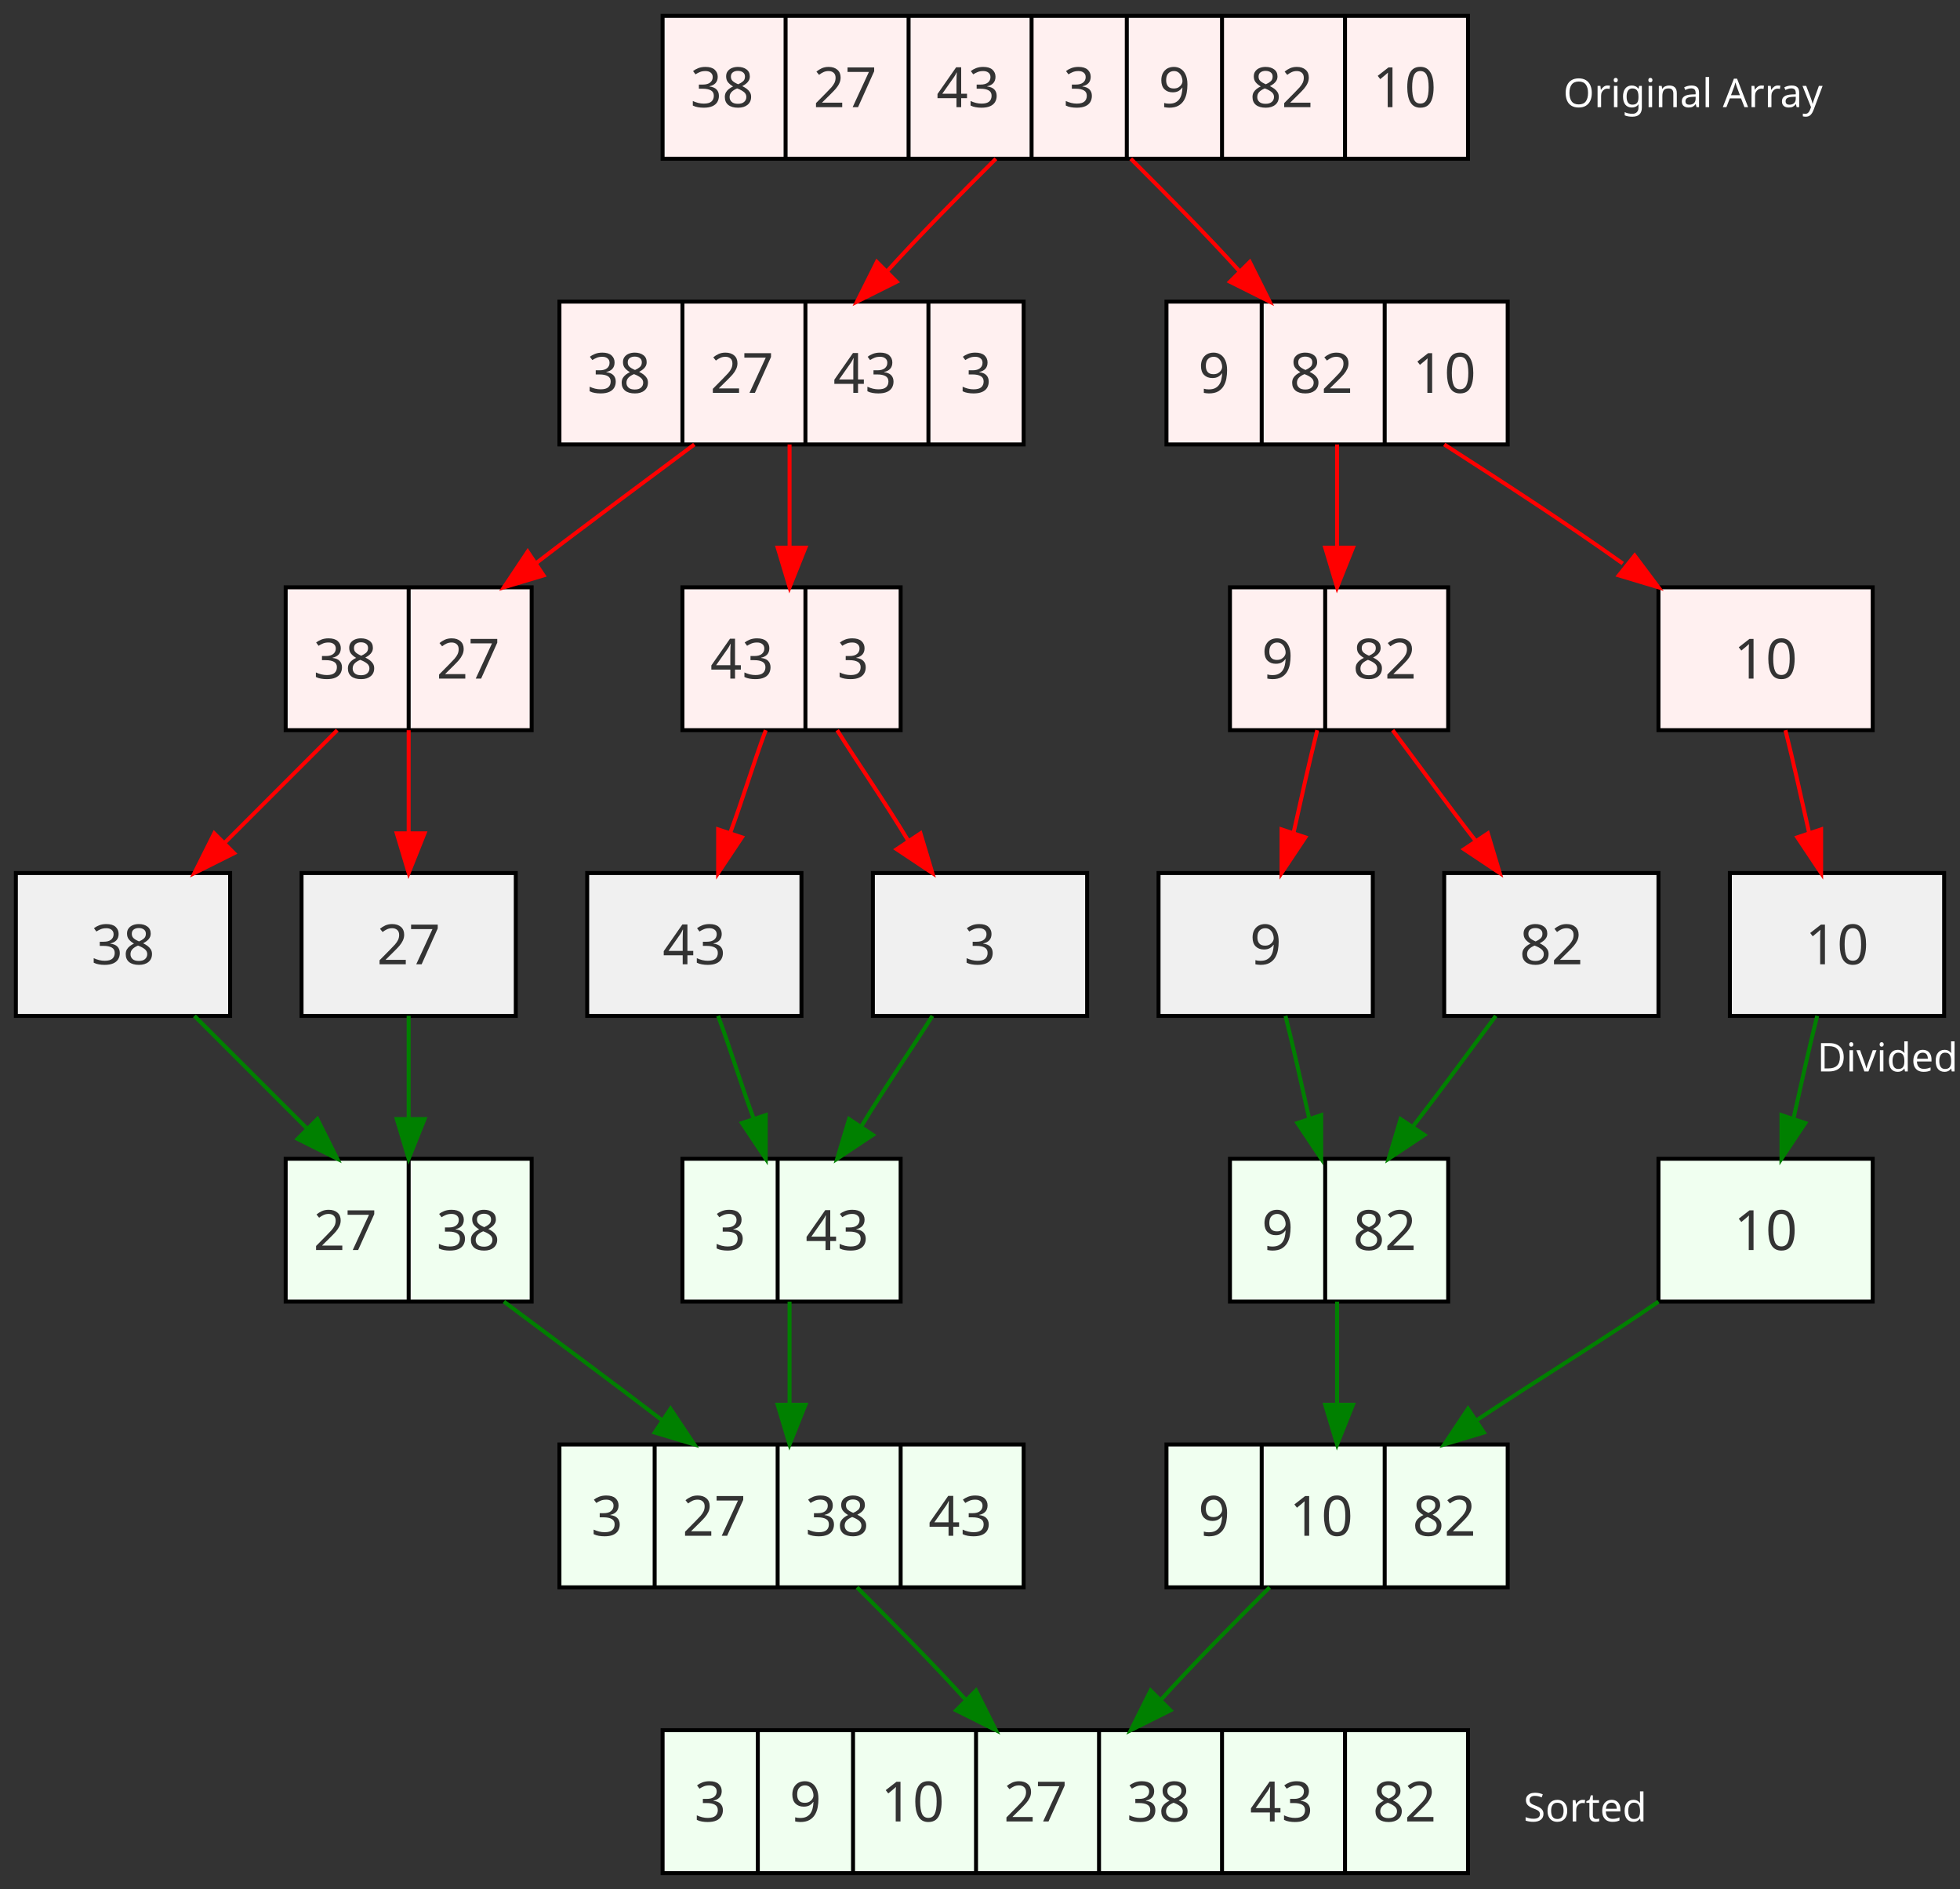
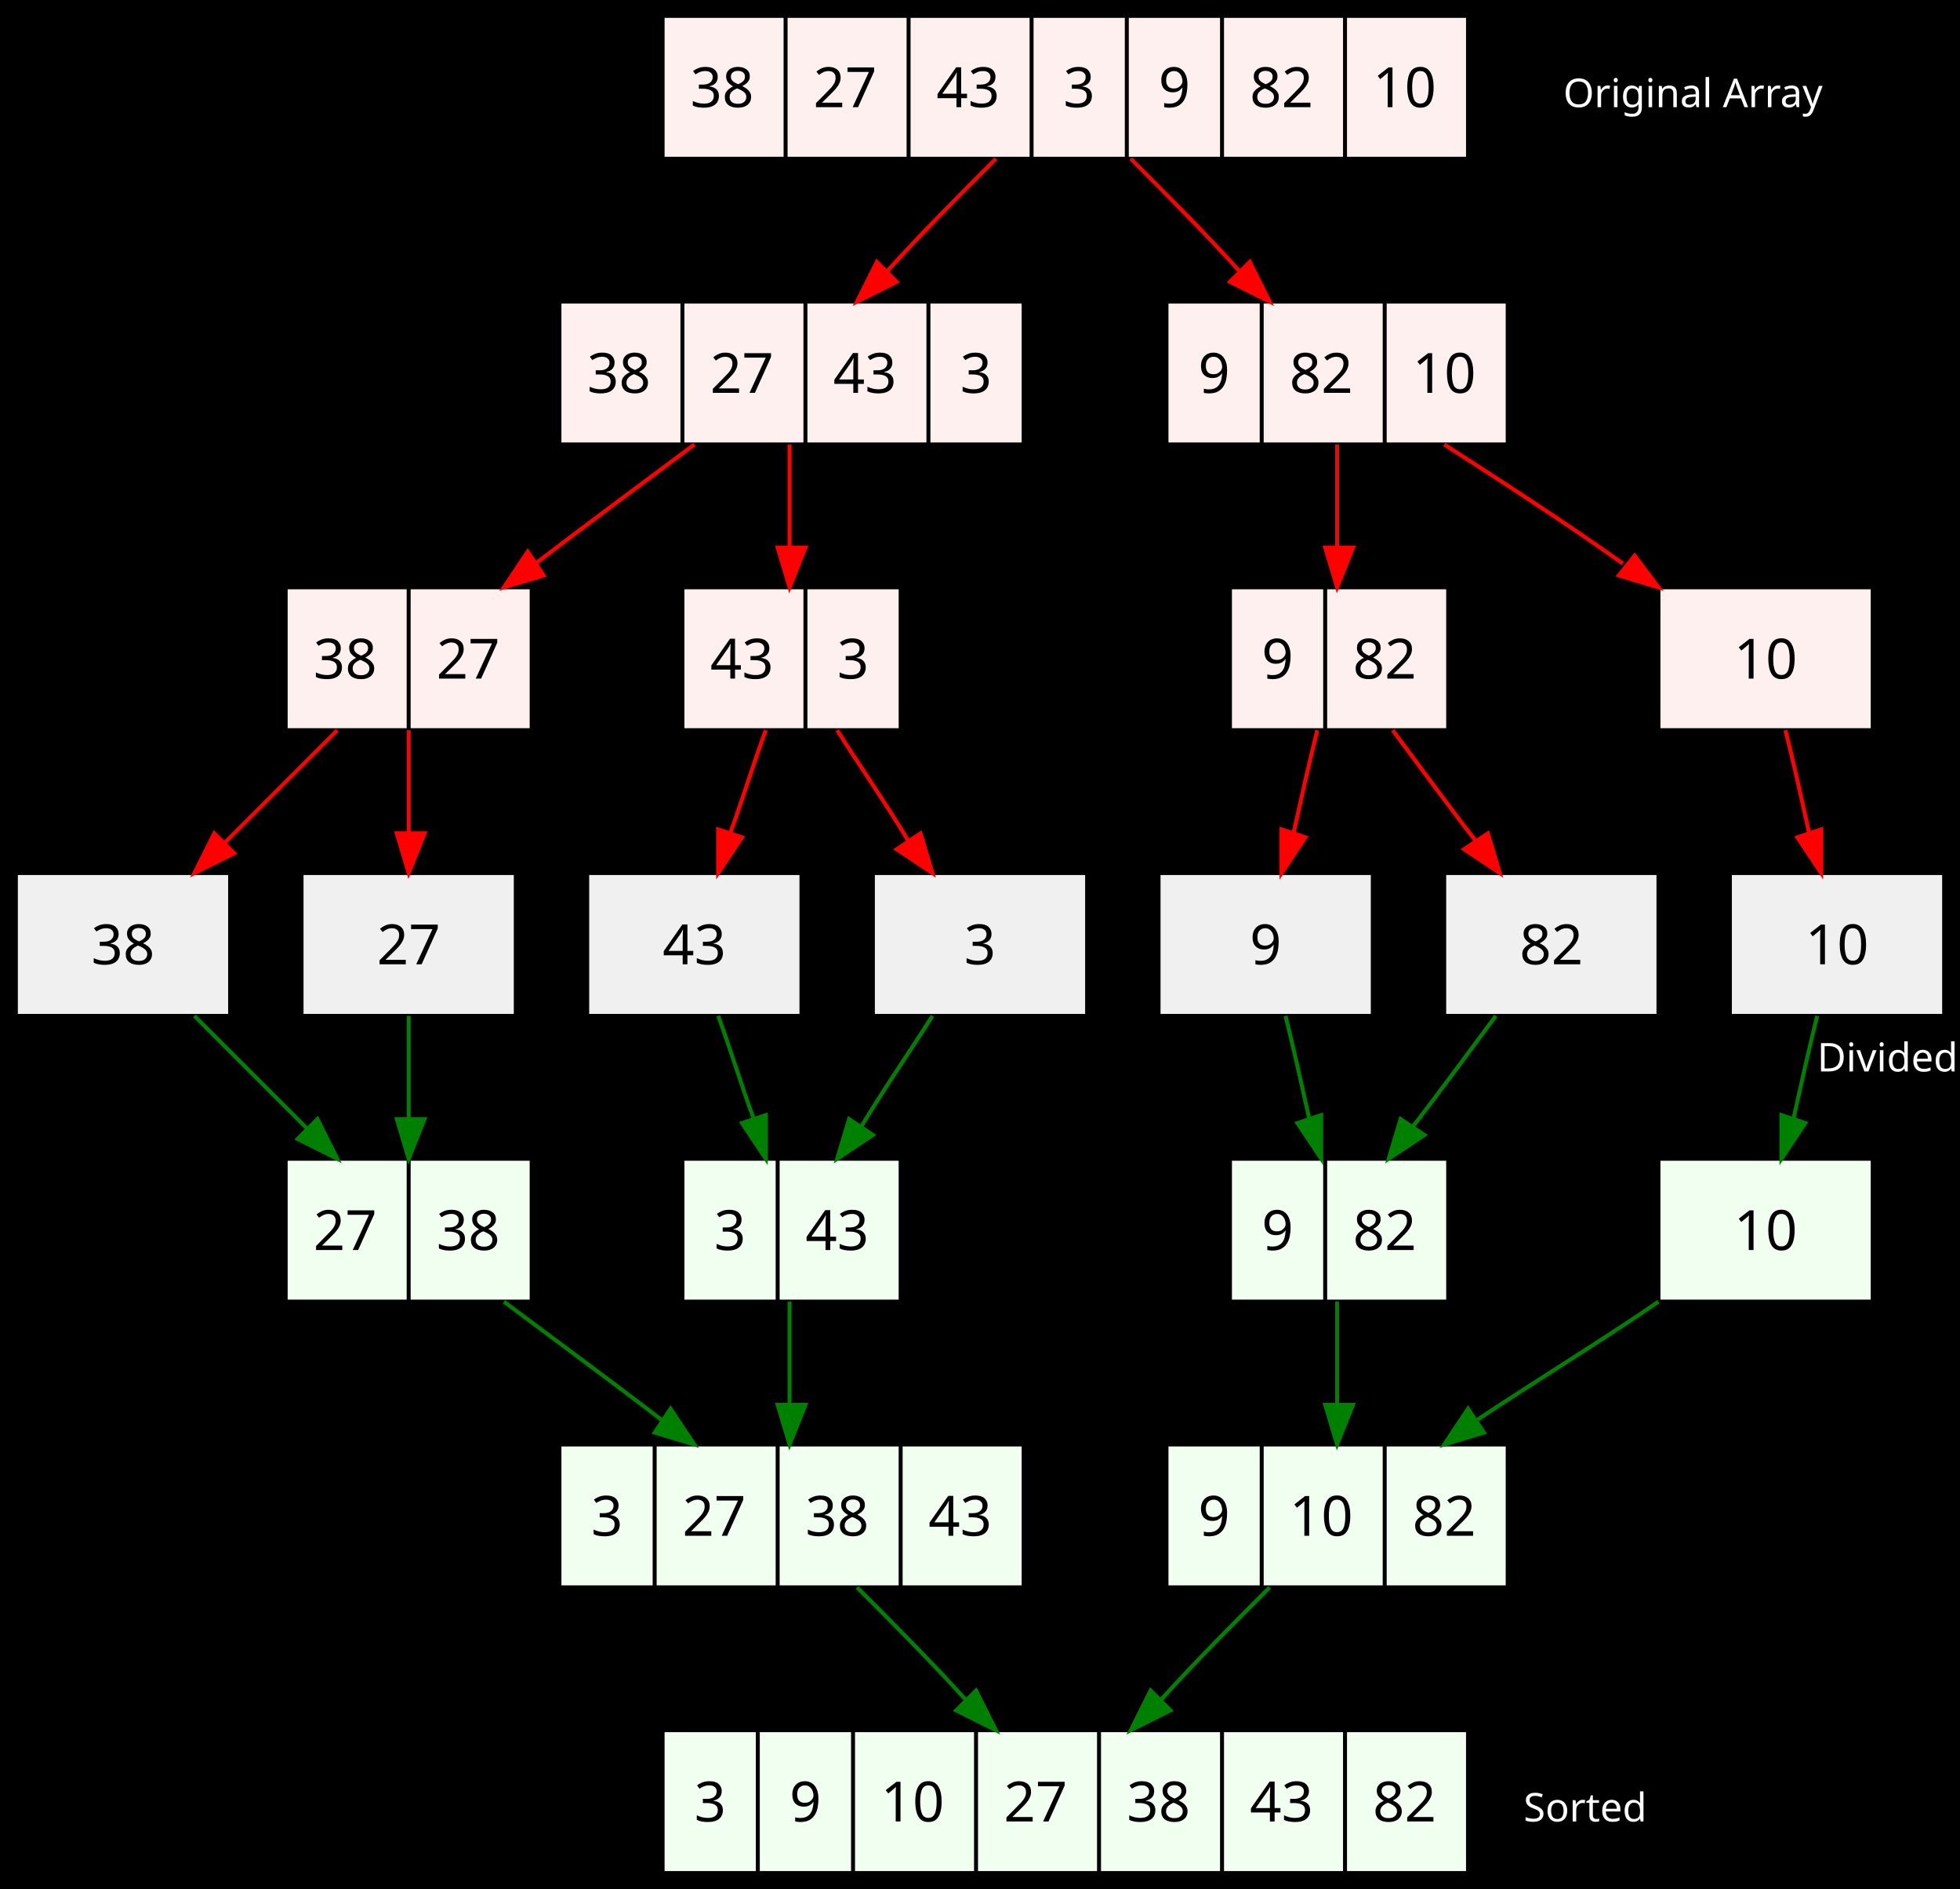
- <svg xmlns="http://www.w3.org/2000/svg" width="494pt" height="476pt" viewBox="0 0 494 476" fill="#333">
+ <svg xmlns="http://www.w3.org/2000/svg" width="494pt" height="476pt" viewBox="0 0 494 476" fill="black">
  <g id="graph0" class="graph" style="font-family:Times-Roman;font-size:14.00;">
-     <polygon style="fill:#333;stroke:white;" points="-2,478 -2,-2 496,-2 496,478 -2,478" />
+     <polygon style="fill:black;stroke:white;" points="-2,478 -2,-2 496,-2 496,478 -2,478" />
    <g id="node1" class="node">
      <polygon style="fill:#fff0f0;stroke:black;" points="167,40 370,40 370,4 167,4 167,40" />
      <text text-anchor="middle" x="182" y="27">38</text>
      <polyline style="fill:none;stroke:black;" points="198,40 198,4 " />
      <text text-anchor="middle" x="213" y="27">27</text>
      <polyline style="fill:none;stroke:black;" points="229,40 229,4 " />
      <text text-anchor="middle" x="244" y="27">43</text>
      <polyline style="fill:none;stroke:black;" points="260,40 260,4 " />
      <text text-anchor="middle" x="272" y="27">3</text>
      <polyline style="fill:none;stroke:black;" points="284,40 284,4 " />
      <text text-anchor="middle" x="296" y="27">9</text>
      <polyline style="fill:none;stroke:black;" points="308,40 308,4 " />
      <text text-anchor="middle" x="323" y="27">82</text>
      <polyline style="fill:none;stroke:black;" points="339,40 339,4 " />
      <text text-anchor="middle" x="354" y="27">10</text>
      <text x="394" y="27" font-family="sans-serif" font-size="10px" fill="white">Original Array</text>
    </g>
    <g id="node3" class="node">
      <polygon style="fill:#fff0f0;stroke:black;" points="141,112 258,112 258,76 141,76 141,112" />
      <text text-anchor="middle" x="156" y="99">38</text>
      <polyline style="fill:none;stroke:black;" points="172,112 172,76 " />
      <text text-anchor="middle" x="187" y="99">27</text>
      <polyline style="fill:none;stroke:black;" points="203,112 203,76 " />
      <text text-anchor="middle" x="218" y="99">43</text>
      <polyline style="fill:none;stroke:black;" points="234,112 234,76 " />
      <text text-anchor="middle" x="246" y="99">3</text>
    </g>
    <g id="edge2" class="edge">
      <path style="fill:none;stroke:red;" d="M251,40C242,49 232,59 223,69" />
      <polygon style="fill:red;stroke:red;" points="226,71 216,76 221,66 226,71" />
    </g>
    <g id="node5" class="node">
      <polygon style="fill:#fff0f0;stroke:black;" points="294,112 380,112 380,76 294,76 294,112" />
      <text text-anchor="middle" x="306" y="99">9</text>
      <polyline style="fill:none;stroke:black;" points="318,112 318,76 " />
      <text text-anchor="middle" x="333" y="99">82</text>
      <polyline style="fill:none;stroke:black;" points="349,112 349,76 " />
      <text text-anchor="middle" x="364" y="99">10</text>
    </g>
    <g id="edge4" class="edge">
      <path style="fill:none;stroke:red;" d="M285,40C294,49 304,59 313,69" />
      <polygon style="fill:red;stroke:red;" points="315,66 320,76 310,71 315,66" />
    </g>
    <g id="node7" class="node">
      <polygon style="fill:#fff0f0;stroke:black;" points="72,184 134,184 134,148 72,148 72,184" />
      <text text-anchor="middle" x="87" y="171">38</text>
      <polyline style="fill:none;stroke:black;" points="103,184 103,148 " />
      <text text-anchor="middle" x="118" y="171">27</text>
    </g>
    <g id="edge6" class="edge">
      <path style="fill:none;stroke:red;" d="M175,112C163,121 148,132 135,142" />
      <polygon style="fill:red;stroke:red;" points="137,145 127,148 133,139 137,145" />
    </g>
    <g id="node9" class="node">
      <polygon style="fill:#fff0f0;stroke:black;" points="172,184 227,184 227,148 172,148 172,184" />
      <text text-anchor="middle" x="187" y="171">43</text>
      <polyline style="fill:none;stroke:black;" points="203,184 203,148 " />
      <text text-anchor="middle" x="215" y="171">3</text>
    </g>
    <g id="edge8" class="edge">
      <path style="fill:none;stroke:red;" d="M199,112C199,120 199,129 199,138" />
      <polygon style="fill:red;stroke:red;" points="203,138 199,148 196,138 203,138" />
    </g>
    <g id="node11" class="node">
      <polygon style="fill:#fff0f0;stroke:black;" points="310,184 365,184 365,148 310,148 310,184" />
      <text text-anchor="middle" x="322" y="171">9</text>
      <polyline style="fill:none;stroke:black;" points="334,184 334,148 " />
      <text text-anchor="middle" x="349" y="171">82</text>
    </g>
    <g id="edge10" class="edge">
      <path style="fill:none;stroke:red;" d="M337,112C337,120 337,129 337,138" />
      <polygon style="fill:red;stroke:red;" points="341,138 337,148 334,138 341,138" />
    </g>
    <g id="node25" class="node">
      <polygon style="fill:#fff0f0;stroke:black;" points="418,184 472,184 472,148 418,148 418,184" />
      <text text-anchor="middle" x="445" y="171">10</text>
    </g>
    <g id="edge24" class="edge">
      <path style="fill:none;stroke:red;" d="M364,112C378,121 395,132 409,142" />
      <polygon style="fill:red;stroke:red;" points="412,140 418,148 408,145 412,140" />
    </g>
    <g id="node13" class="node">
      <polygon style="fill:#f0f0f0;stroke:black;" points="4,256 58,256 58,220 4,220 4,256" />
      <text text-anchor="middle" x="31" y="243">38</text>
    </g>
    <g id="edge12" class="edge">
      <path style="fill:none;stroke:red;" d="M85,184C76,193 66,203 56,213" />
      <polygon style="fill:red;stroke:red;" points="59,215 49,220 54,210 59,215" />
    </g>
    <g id="node15" class="node">
      <polygon style="fill:#f0f0f0;stroke:black;" points="76,256 130,256 130,220 76,220 76,256" />
      <text text-anchor="middle" x="103" y="243">27</text>
    </g>
    <g id="edge14" class="edge">
      <path style="fill:none;stroke:red;" d="M103,184C103,192 103,201 103,210" />
      <polygon style="fill:red;stroke:red;" points="107,210 103,220 100,210 107,210" />
    </g>
    <g id="node17" class="node">
      <polygon style="fill:#f0f0f0;stroke:black;" points="148,256 202,256 202,220 148,220 148,256" />
      <text text-anchor="middle" x="175" y="243">43</text>
    </g>
    <g id="edge16" class="edge">
      <path style="fill:none;stroke:red;" d="M193,184C190,192 187,202 184,210" />
      <polygon style="fill:red;stroke:red;" points="187,211 181,220 181,209 187,211" />
    </g>
    <g id="node19" class="node">
      <polygon style="fill:#f0f0f0;stroke:black;" points="220,256 274,256 274,220 220,220 220,256" />
      <text text-anchor="middle" x="247" y="243">3</text>
    </g>
    <g id="edge18" class="edge">
      <path style="fill:none;stroke:red;" d="M211,184C216,192 223,202 229,212" />
      <polygon style="fill:red;stroke:red;" points="232,210 235,220 226,214 232,210" />
    </g>
    <g id="node21" class="node">
      <polygon style="fill:#f0f0f0;stroke:black;" points="292,256 346,256 346,220 292,220 292,256" />
      <text text-anchor="middle" x="319" y="243">9</text>
    </g>
    <g id="edge20" class="edge">
      <path style="fill:none;stroke:red;" d="M332,184C330,192 328,201 326,210" />
      <polygon style="fill:red;stroke:red;" points="329,211 323,220 323,209 329,211" />
    </g>
    <g id="node23" class="node">
      <polygon style="fill:#f0f0f0;stroke:black;" points="364,256 418,256 418,220 364,220 364,256" />
      <text text-anchor="middle" x="391" y="243">82</text>
    </g>
    <g id="edge22" class="edge">
      <path style="fill:none;stroke:red;" d="M351,184C357,192 365,203 372,212" />
      <polygon style="fill:red;stroke:red;" points="375,210 378,220 369,214 375,210" />
    </g>
    <g id="node29" class="node">
      <polygon style="fill:#f0fff0;stroke:black;" points="72,328 134,328 134,292 72,292 72,328" />
      <text text-anchor="middle" x="87" y="315">27</text>
      <polyline style="fill:none;stroke:black;" points="103,328 103,292 " />
      <text text-anchor="middle" x="118" y="315">38</text>
    </g>
    <g id="edge28" class="edge">
      <path style="fill:none;stroke:green;" d="M49,256C58,265 68,275 78,285" />
      <polygon style="fill:green;stroke:green;" points="80,282 85,292 75,287 80,282" />
    </g>
    <g id="edge30" class="edge">
      <path style="fill:none;stroke:green;" d="M103,256C103,264 103,273 103,282" />
      <polygon style="fill:green;stroke:green;" points="107,282 103,292 100,282 107,282" />
    </g>
    <g id="node32" class="node">
      <polygon style="fill:#f0fff0;stroke:black;" points="172,328 227,328 227,292 172,292 172,328" />
      <text text-anchor="middle" x="184" y="315">3</text>
      <polyline style="fill:none;stroke:black;" points="196,328 196,292 " />
      <text text-anchor="middle" x="211" y="315">43</text>
    </g>
    <g id="edge32" class="edge">
      <path style="fill:none;stroke:green;" d="M181,256C184,264 187,274 190,282" />
      <polygon style="fill:green;stroke:green;" points="193,281 193,292 187,283 193,281" />
    </g>
    <g id="edge34" class="edge">
      <path style="fill:none;stroke:green;" d="M235,256C230,264 223,274 217,284" />
      <polygon style="fill:green;stroke:green;" points="220,286 211,292 214,282 220,286" />
    </g>
    <g id="node35" class="node">
      <polygon style="fill:#f0fff0;stroke:black;" points="310,328 365,328 365,292 310,292 310,328" />
      <text text-anchor="middle" x="322" y="315">9</text>
      <polyline style="fill:none;stroke:black;" points="334,328 334,292 " />
      <text text-anchor="middle" x="349" y="315">82</text>
    </g>
    <g id="edge36" class="edge">
      <path style="fill:none;stroke:green;" d="M324,256C326,264 328,273 330,282" />
      <polygon style="fill:green;stroke:green;" points="333,281 333,292 327,283 333,281" />
    </g>
    <g id="edge38" class="edge">
      <path style="fill:none;stroke:green;" d="M377,256C371,264 363,275 356,284" />
      <polygon style="fill:green;stroke:green;" points="359,286 350,292 353,282 359,286" />
    </g>
    <g id="node27" class="node">
      <polygon style="fill:#f0f0f0;stroke:black;" points="436,256 490,256 490,220 436,220 436,256" />
      <text text-anchor="middle" x="463" y="243">10</text>
    </g>
    <g id="edge26" class="edge">
      <path style="fill:none;stroke:red;" d="M450,184C452,192 454,201 456,210" />
      <text x="458" y="270" font-family="sans-serif" font-size="10px" fill="white">Divided</text>
      <polygon style="fill:red;stroke:red;" points="459,209 459,220 453,211 459,209" />
    </g>
    <g id="node38" class="node">
      <polygon style="fill:#f0fff0;stroke:black;" points="418,328 472,328 472,292 418,292 418,328" />
      <text text-anchor="middle" x="445" y="315">10</text>
    </g>
    <g id="edge40" class="edge">
      <path style="fill:none;stroke:green;" d="M458,256C456,264 454,273 452,282" />
      <polygon style="fill:green;stroke:green;" points="455,283 449,292 449,281 455,283" />
    </g>
    <g id="node40" class="node">
      <polygon style="fill:#f0fff0;stroke:black;" points="141,400 258,400 258,364 141,364 141,400" />
      <text text-anchor="middle" x="153" y="387">3</text>
      <polyline style="fill:none;stroke:black;" points="165,400 165,364 " />
      <text text-anchor="middle" x="180" y="387">27</text>
      <polyline style="fill:none;stroke:black;" points="196,400 196,364 " />
      <text text-anchor="middle" x="211" y="387">38</text>
      <polyline style="fill:none;stroke:black;" points="227,400 227,364 " />
      <text text-anchor="middle" x="242" y="387">43</text>
    </g>
    <g id="edge42" class="edge">
      <path style="fill:none;stroke:green;" d="M127,328C139,337 154,348 167,358" />
      <polygon style="fill:green;stroke:green;" points="169,355 175,364 165,361 169,355" />
    </g>
    <g id="edge44" class="edge">
      <path style="fill:none;stroke:green;" d="M199,328C199,336 199,345 199,354" />
      <polygon style="fill:green;stroke:green;" points="203,354 199,364 196,354 203,354" />
    </g>
    <g id="node43" class="node">
      <polygon style="fill:#f0fff0;stroke:black;" points="294,400 380,400 380,364 294,364 294,400" />
      <text text-anchor="middle" x="306" y="387">9</text>
      <polyline style="fill:none;stroke:black;" points="318,400 318,364 " />
      <text text-anchor="middle" x="333" y="387">10</text>
      <polyline style="fill:none;stroke:black;" points="349,400 349,364 " />
      <text text-anchor="middle" x="364" y="387">82</text>
    </g>
    <g id="edge46" class="edge">
      <path style="fill:none;stroke:green;" d="M337,328C337,336 337,345 337,354" />
      <polygon style="fill:green;stroke:green;" points="341,354 337,364 334,354 341,354" />
    </g>
    <g id="edge48" class="edge">
      <path style="fill:none;stroke:green;" d="M418,328C405,337 387,348 372,358" />
      <polygon style="fill:green;stroke:green;" points="374,361 364,364 370,355 374,361" />
    </g>
    <g id="node46" class="node">
      <polygon style="fill:#f0fff0;stroke:black;" points="167,472 370,472 370,436 167,436 167,472" />
      <text text-anchor="middle" x="179" y="459">3</text>
      <polyline style="fill:none;stroke:black;" points="191,472 191,436 " />
      <text text-anchor="middle" x="203" y="459">9</text>
      <polyline style="fill:none;stroke:black;" points="215,472 215,436 " />
      <text text-anchor="middle" x="230" y="459">10</text>
      <polyline style="fill:none;stroke:black;" points="246,472 246,436 " />
      <text text-anchor="middle" x="261" y="459">27</text>
      <polyline style="fill:none;stroke:black;" points="277,472 277,436 " />
      <text text-anchor="middle" x="292" y="459">38</text>
      <polyline style="fill:none;stroke:black;" points="308,472 308,436 " />
      <text text-anchor="middle" x="323" y="459">43</text>
      <polyline style="fill:none;stroke:black;" points="339,472 339,436 " />
      <text text-anchor="middle" x="354" y="459">82</text>
      <text x="384" y="459" font-family="sans-serif" font-size="10px" fill="white">Sorted</text>
    </g>
    <g id="edge50" class="edge">
      <path style="fill:none;stroke:green;" d="M216,400C225,409 235,419 244,429" />
      <polygon style="fill:green;stroke:green;" points="246,426 251,436 241,431 246,426" />
    </g>
    <g id="edge52" class="edge">
      <path style="fill:none;stroke:green;" d="M320,400C311,409 301,419 292,429" />
      <polygon style="fill:green;stroke:green;" points="295,431 285,436 290,426 295,431" />
    </g>
  </g>
</svg>
